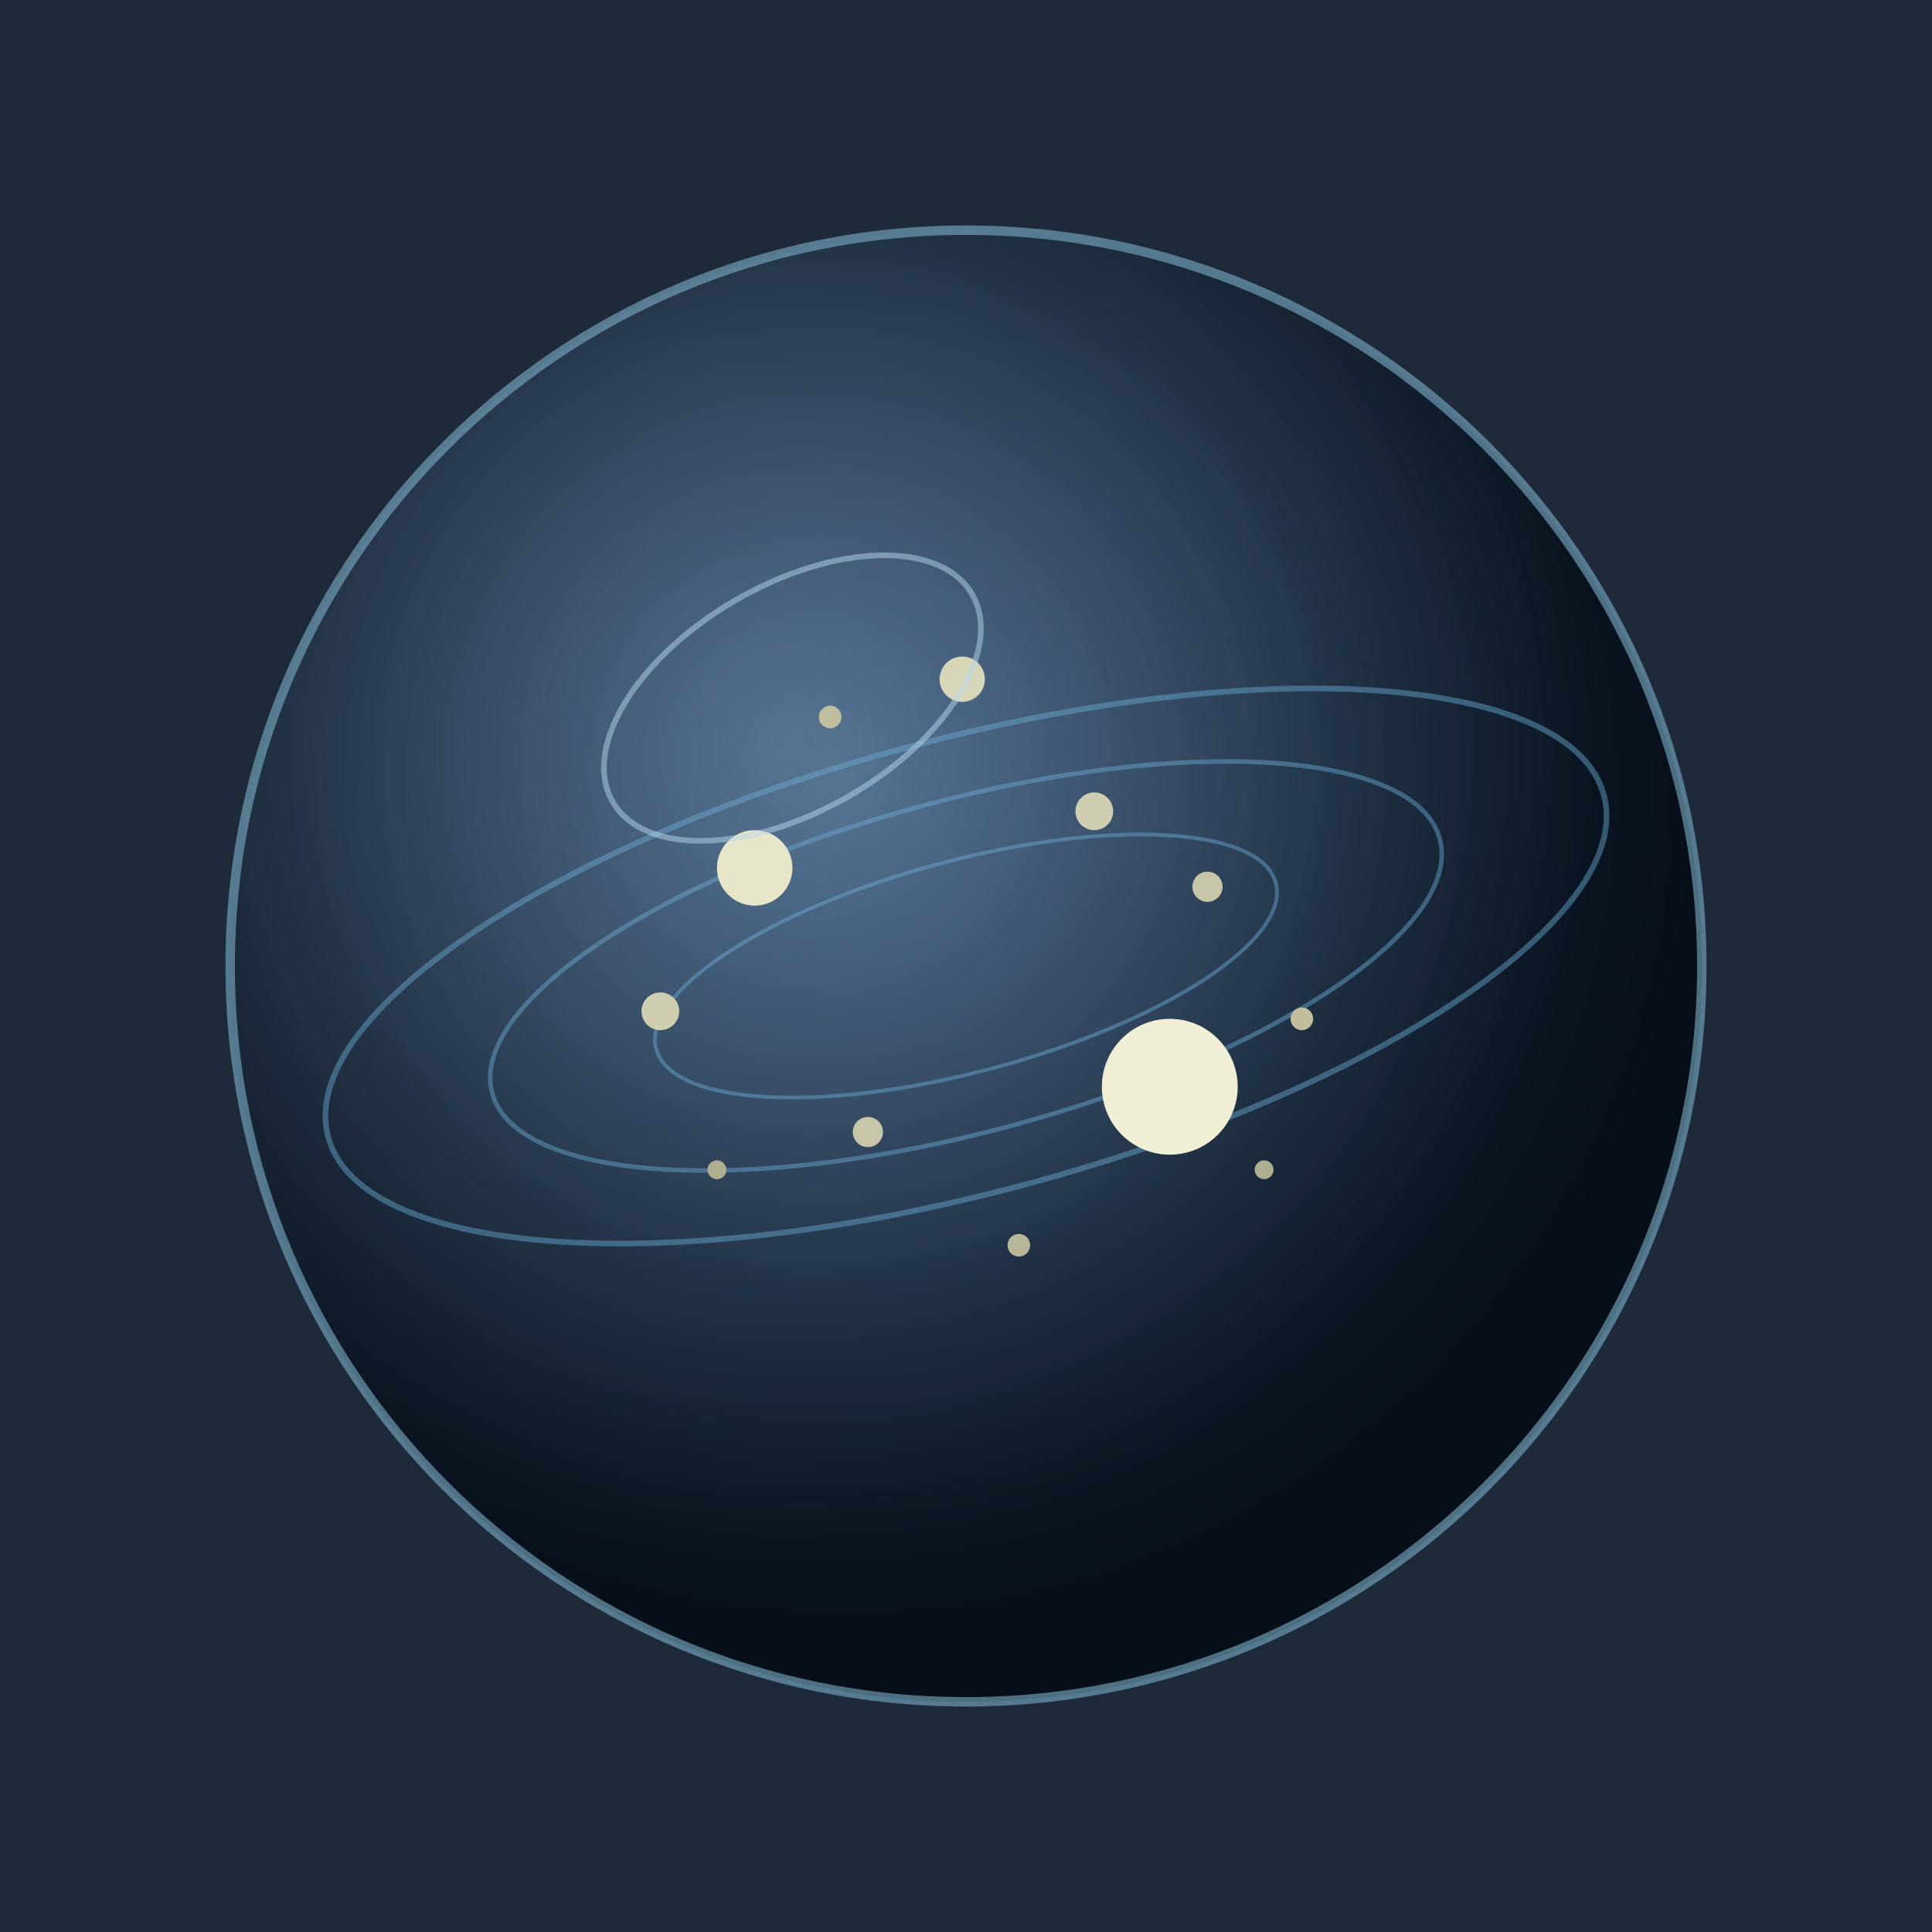
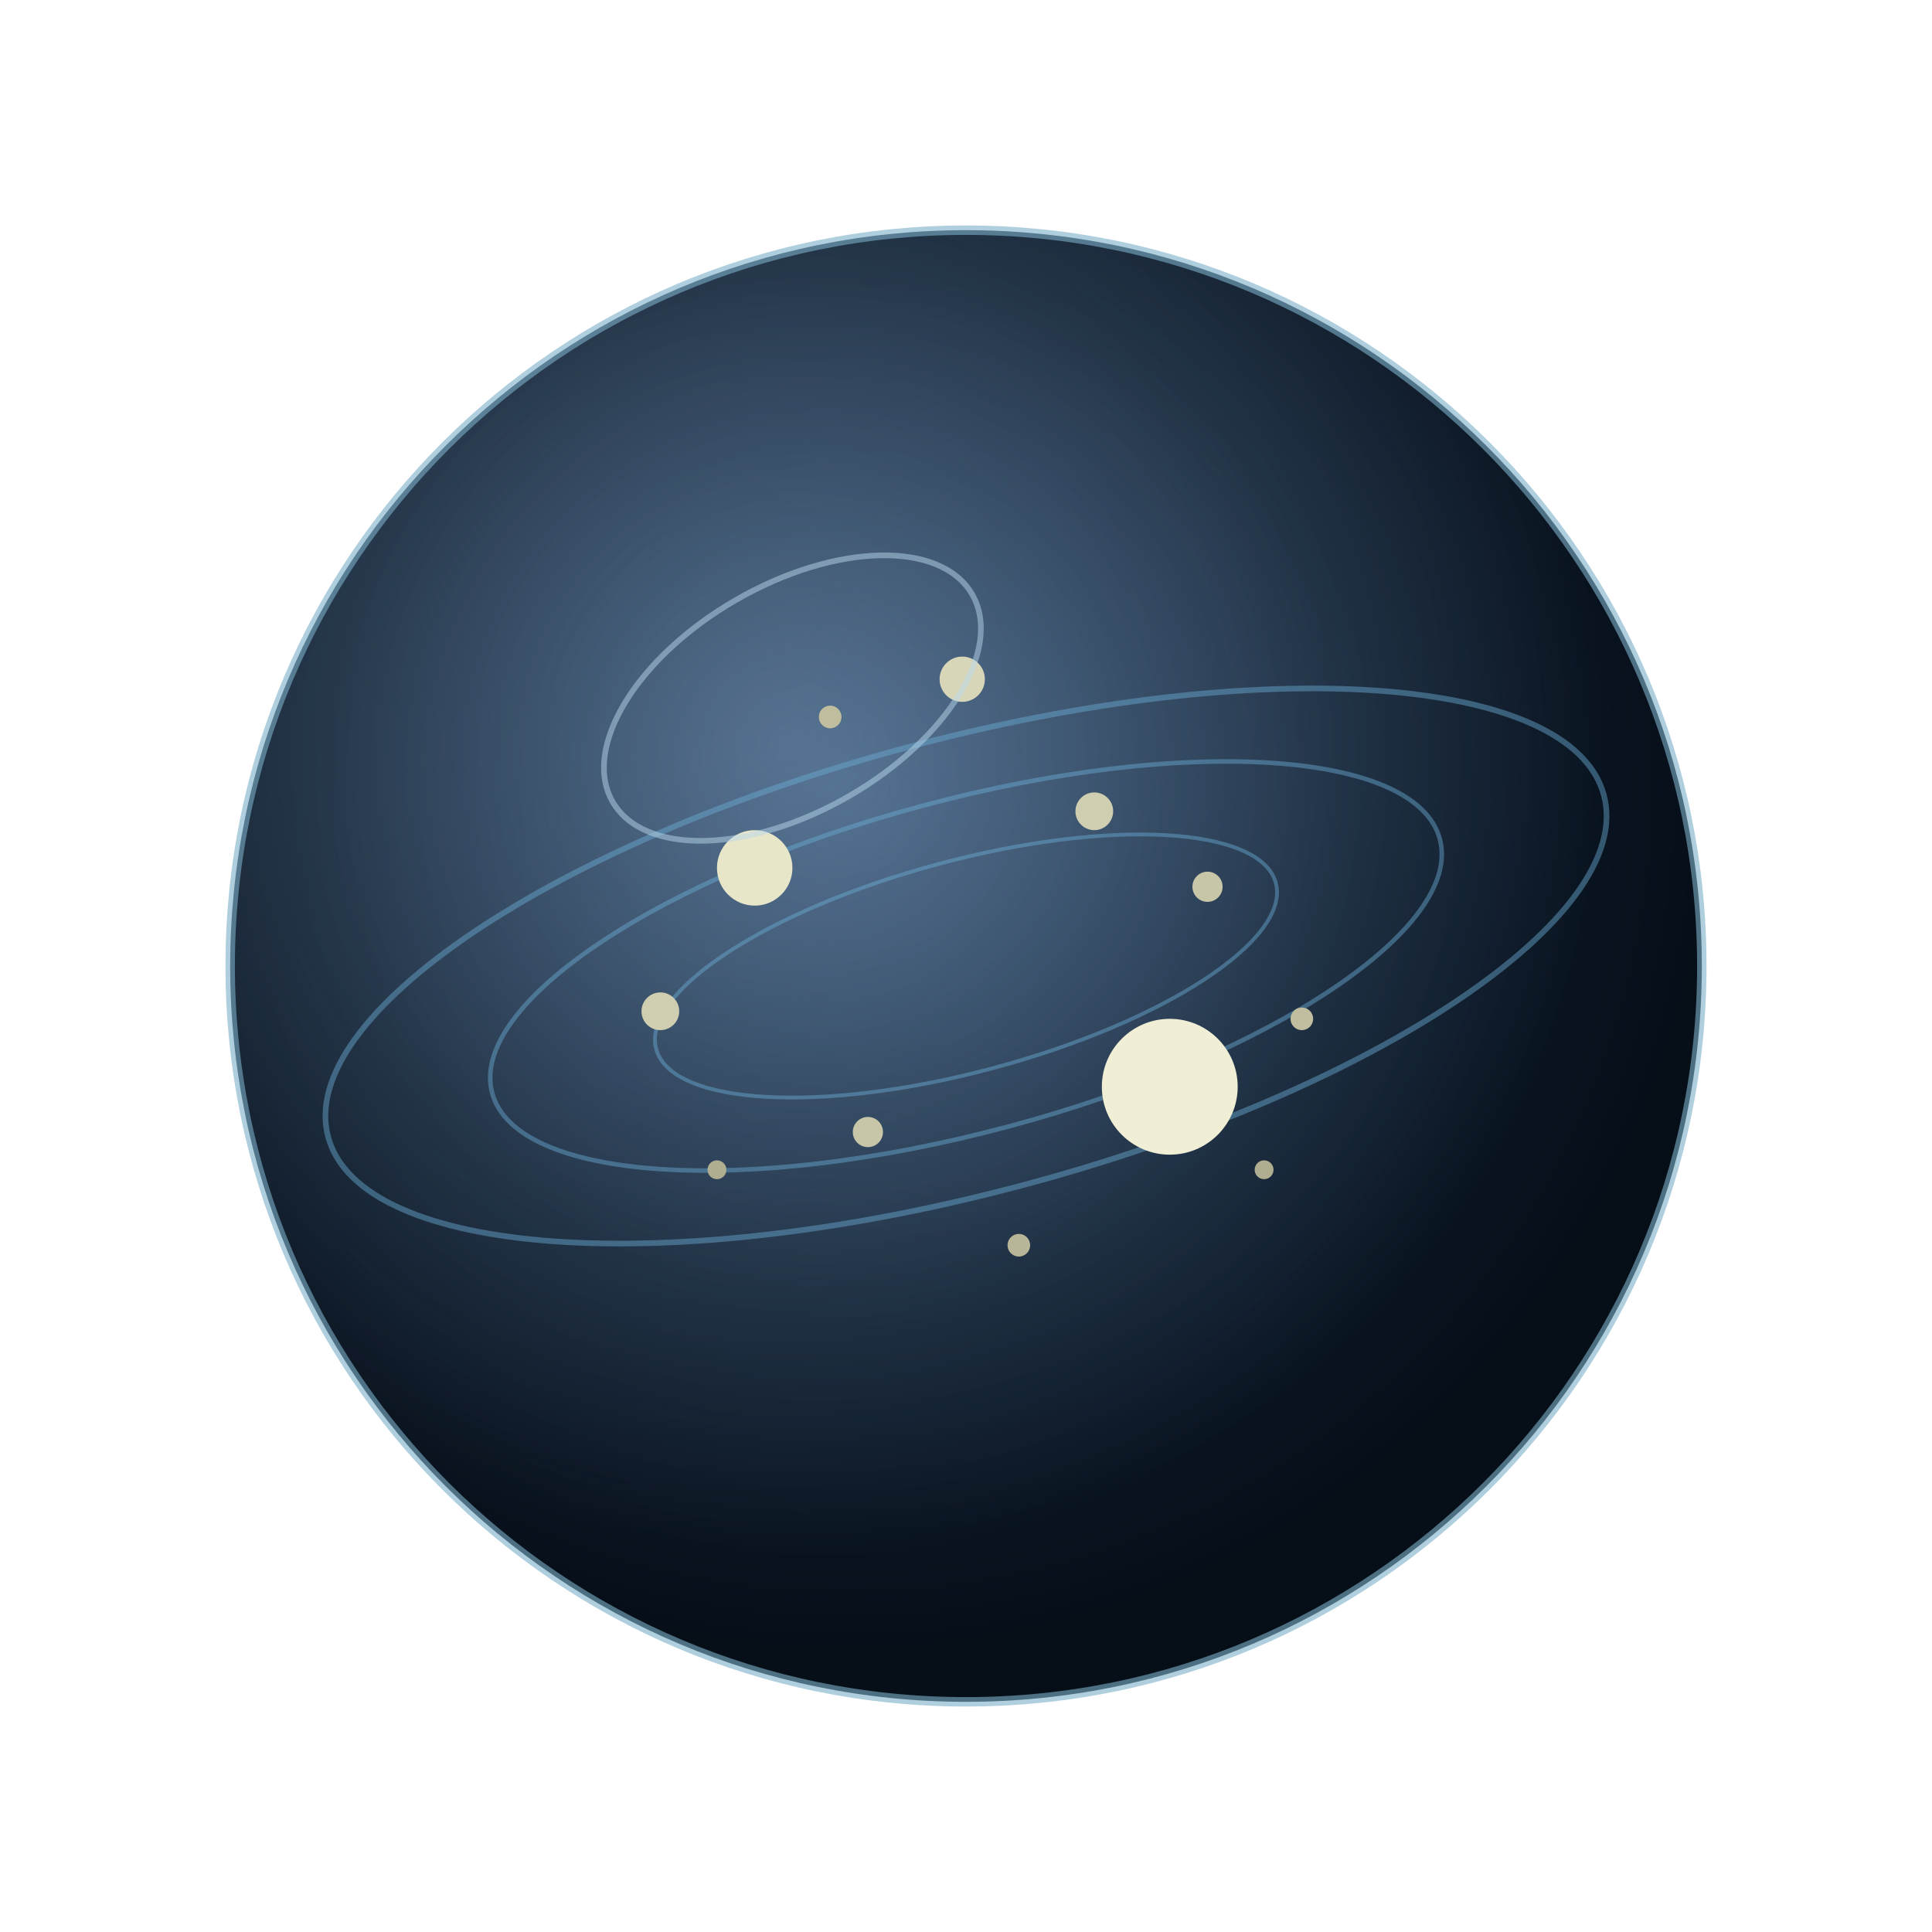
<svg xmlns="http://www.w3.org/2000/svg" viewBox="0 0 512 512">
-   <rect width="512" height="512" fill="#1E2A3A" />
+   <rect width="512" height="512" fill="#FFFFFF" />
  <defs>
    <radialGradient id="sphereGrad" cx="42%" cy="38%" r="58%">
      <stop offset="0%" stop-color="#2E4A6A" />
      <stop offset="60%" stop-color="#0F1E30" />
      <stop offset="100%" stop-color="#060E18" />
    </radialGradient>
    <radialGradient id="glowGrad" cx="38%" cy="35%" r="55%">
      <stop offset="0%" stop-color="#A8C8E8" stop-opacity="0.35" />
      <stop offset="100%" stop-color="#A8C8E8" stop-opacity="0" />
    </radialGradient>
    <clipPath id="sphereClip">
      <circle cx="256" cy="256" r="195" />
    </clipPath>
  </defs>
  <circle cx="256" cy="256" r="195" fill="url(#sphereGrad)" />
  <circle cx="256" cy="256" r="195" fill="url(#glowGrad)" />
  <g clip-path="url(#sphereClip)" fill="none" stroke="#6BAED6" stroke-opacity="0.45">
    <ellipse cx="256" cy="256" rx="175" ry="60" stroke-width="1.5" transform="rotate(-15 256 256)" />
    <ellipse cx="256" cy="256" rx="130" ry="44" stroke-width="1.2" transform="rotate(-15 256 256)" />
    <ellipse cx="256" cy="256" rx="85" ry="28" stroke-width="1" transform="rotate(-15 256 256)" />
  </g>
  <circle cx="310" cy="288" r="18" fill="#F0EED4" />
  <circle cx="200" cy="230" r="10" fill="#E8E6C8" />
  <circle cx="255" cy="180" r="6" fill="#D8D6B8" />
  <circle cx="290" cy="215" r="5" fill="#D0CEB0" />
  <circle cx="175" cy="268" r="5" fill="#D0CEB0" />
  <circle cx="320" cy="235" r="4" fill="#C8C6A8" />
  <circle cx="230" cy="300" r="4" fill="#C8C6A8" />
  <circle cx="345" cy="270" r="3" fill="#C0BE9E" />
  <circle cx="220" cy="190" r="3" fill="#C0BE9E" />
  <circle cx="270" cy="330" r="3" fill="#B8B698" />
  <circle cx="190" cy="310" r="2.5" fill="#B0AE90" />
  <circle cx="335" cy="310" r="2.5" fill="#B0AE90" />
  <circle cx="256" cy="256" r="195" fill="none" stroke="#7BAFC8" stroke-width="2.5" stroke-opacity="0.6" />
  <ellipse cx="210" cy="185" rx="55" ry="30" fill="none" stroke="#B8D8EC" stroke-width="1.5" stroke-opacity="0.5" transform="rotate(-30 210 185)" />
</svg>
